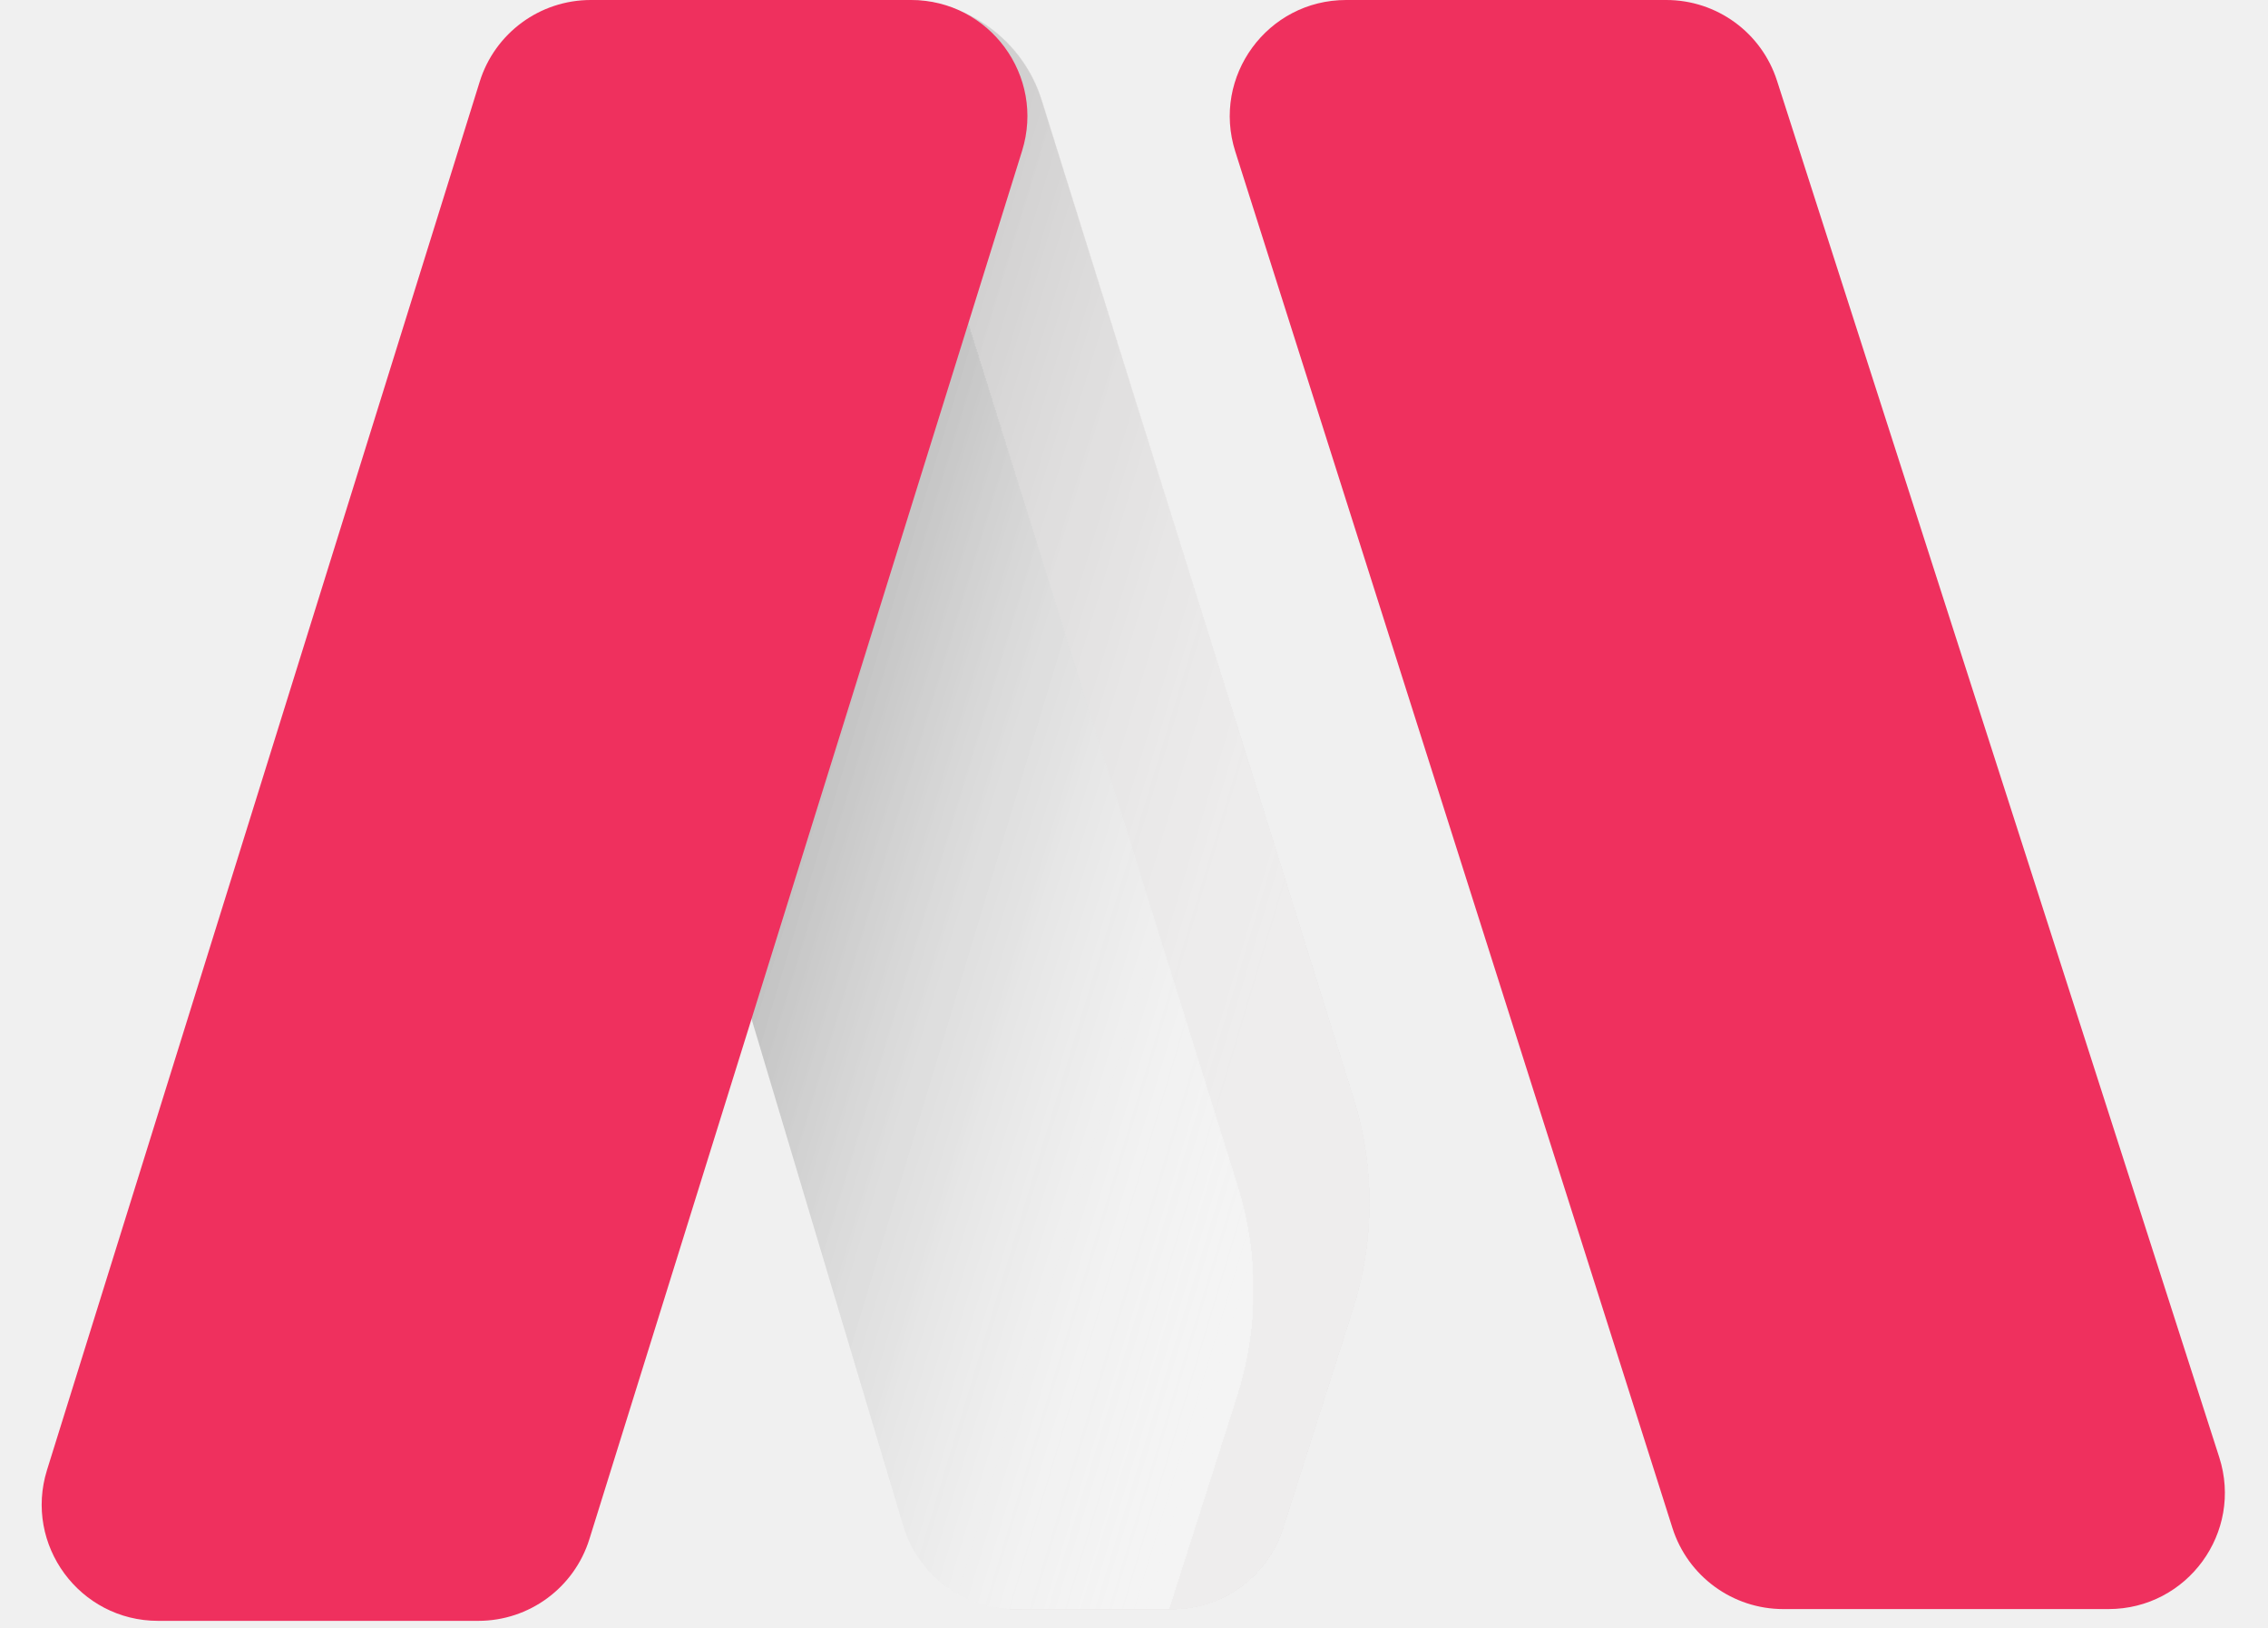
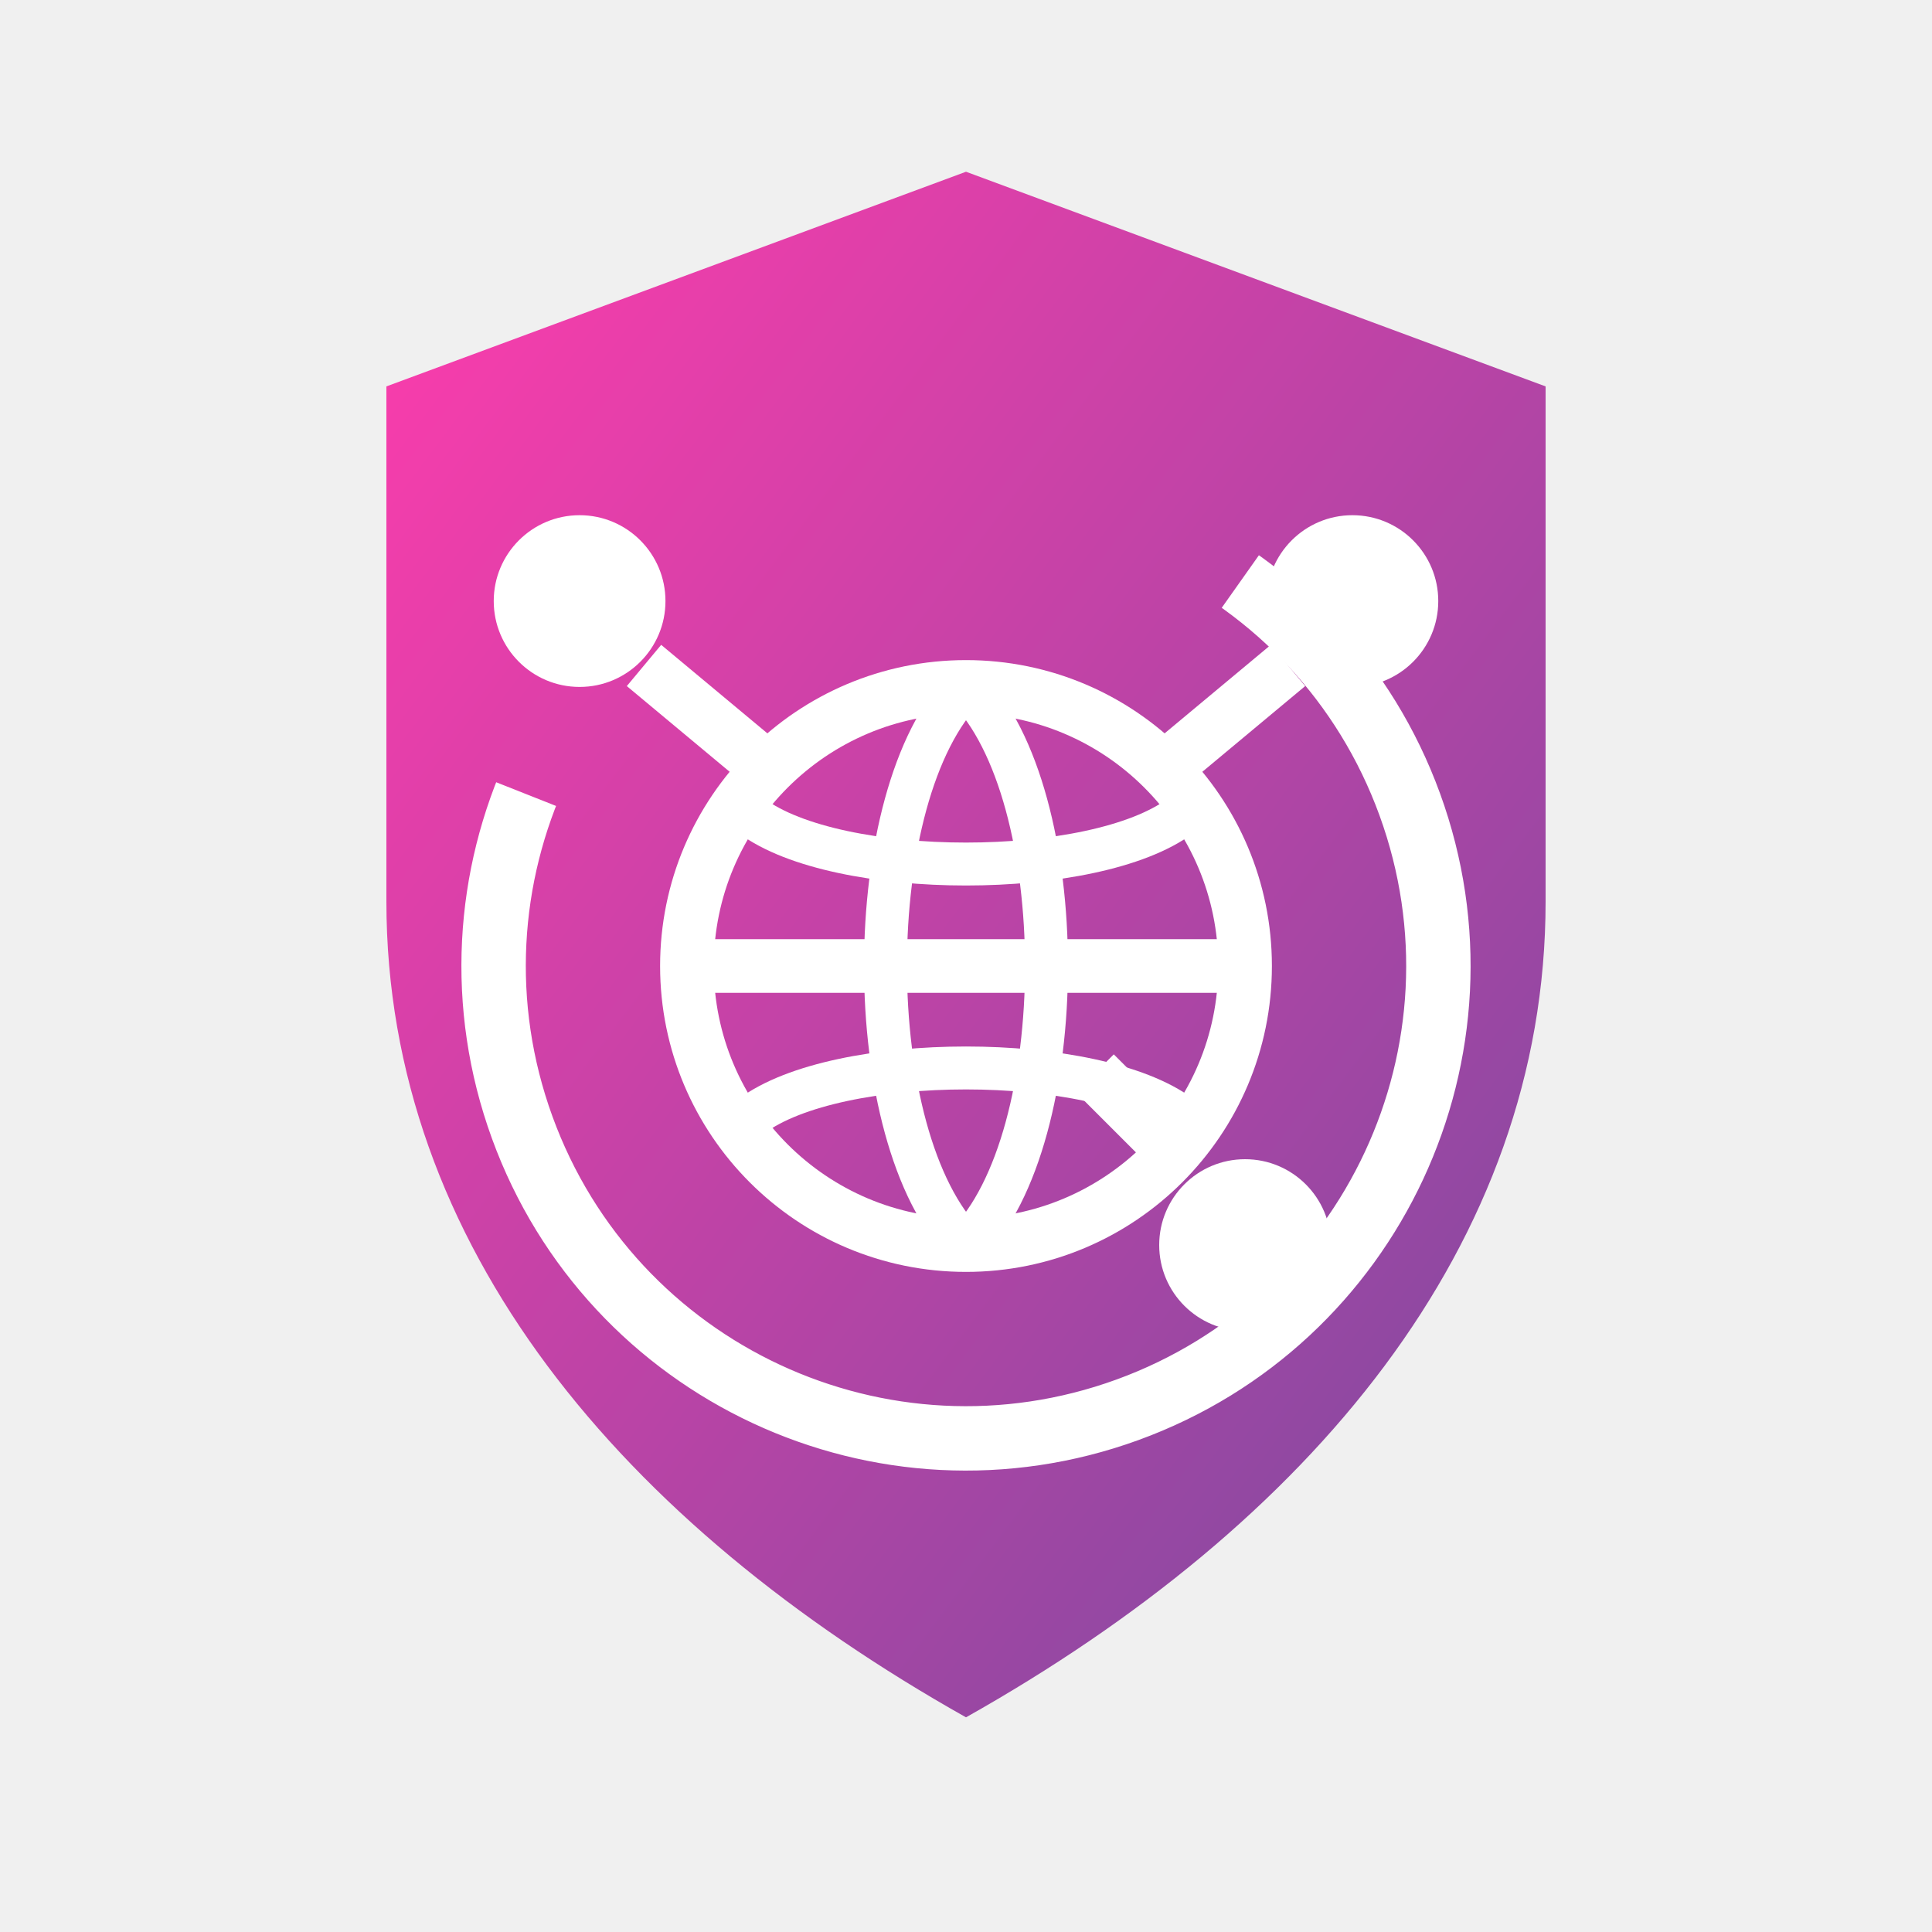
- <svg xmlns="http://www.w3.org/2000/svg" width="78" height="56" viewBox="0 0 78 56" fill="none">
-   <path d="M61.114 2.777L76.323 50.13C77.152 52.712 75.226 55.353 72.514 55.353H61.331C59.588 55.353 58.046 54.225 57.518 52.564L42.483 5.211C41.664 2.631 43.589 0 46.295 0H57.306C59.044 0 60.583 1.122 61.114 2.777Z" fill="#EF305E" />
-   <g filter="url(#filter0_i_5011_1731)">
-     <path d="M46.548 37.8L35.824 3.449C35.184 1.397 33.284 0 31.134 0C28.518 0 26.36 2.05 26.227 4.663L24.919 30.339C24.872 31.251 24.982 32.164 25.244 33.039L31.066 52.5C31.572 54.193 33.13 55.353 34.898 55.353H40.309C42.05 55.353 43.591 54.227 44.12 52.569L46.527 45.021C47.275 42.674 47.283 40.152 46.548 37.8Z" fill="#F4F4F4" />
-     <path d="M46.548 37.8L35.824 3.449C35.184 1.397 33.284 0 31.134 0C28.518 0 26.36 2.05 26.227 4.663L24.919 30.339C24.872 31.251 24.982 32.164 25.244 33.039L31.066 52.5C31.572 54.193 33.13 55.353 34.898 55.353H40.309C42.05 55.353 43.591 54.227 44.12 52.569L46.527 45.021C47.275 42.674 47.283 40.152 46.548 37.8Z" fill="url(#paint0_linear_5011_1731)" />
-   </g>
-   <path d="M20.317 0H31.332C34.029 0 35.953 2.615 35.151 5.19L20.27 52.947C19.749 54.619 18.201 55.758 16.451 55.758H5.436C2.739 55.758 0.815 53.143 1.617 50.568L16.498 2.81C17.019 1.139 18.566 0 20.317 0Z" fill="#EF305E" />
+ <svg xmlns="http://www.w3.org/2000/svg" width="90" height="90" viewBox="0 0 90 90" fill="none">
  <defs>
-     <filter id="filter0_i_5011_1731" x="24.908" y="0" width="22.185" height="55.353" filterUnits="userSpaceOnUse" color-interpolation-filters="sRGB">
-       <feFlood flood-opacity="0" result="BackgroundImageFix" />
-       <feBlend mode="normal" in="SourceGraphic" in2="BackgroundImageFix" result="shape" />
-       <feColorMatrix in="SourceAlpha" type="matrix" values="0 0 0 0 0 0 0 0 0 0 0 0 0 0 0 0 0 0 127 0" result="hardAlpha" />
-       <feOffset dx="-4" dy="3" />
-       <feComposite in2="hardAlpha" operator="arithmetic" k2="-1" k3="1" />
-       <feColorMatrix type="matrix" values="0 0 0 0 0.904 0 0 0 0 0.893 0 0 0 0 0.893 0 0 0 0.4 0" />
-       <feBlend mode="normal" in2="shape" result="effect1_innerShadow_5011_1731" />
-     </filter>
-     <linearGradient id="paint0_linear_5011_1731" x1="29" y1="24.5" x2="49" y2="30.5" gradientUnits="userSpaceOnUse">
-       <stop stop-opacity="0.2" />
-       <stop offset="0.911" stop-color="white" stop-opacity="0" />
+     <linearGradient id="smallGradient" x1="0%" y1="0%" x2="100%" y2="100%">
+       <stop offset="0%" stop-color="#FF3CAC" />
+       <stop offset="100%" stop-color="#784BA0" />
    </linearGradient>
  </defs>
+   <path d="M45 8L72 18V42C72 58 61 71 45 80C29 71 18 58 18 42V18L45 8Z" fill="url(#smallGradient)" />
+   <circle cx="45" cy="45" r="22" stroke="white" stroke-width="3" fill="none" stroke-dasharray="85 40" transform="rotate(-20 45 45)" />
+   <circle cx="45" cy="45" r="13" stroke="white" stroke-width="2.5" fill="none" />
+   <path d="M32 45H58" stroke="white" stroke-width="2.5" />
+   <path d="M35 38C39 41 51 41 55 38" stroke="white" stroke-width="2" fill="none" />
+   <path d="M35 52C39 49 51 49 55 52" stroke="white" stroke-width="2" fill="none" />
+   <path d="M45 32C40 37 40 53 45 58" stroke="white" stroke-width="2" fill="none" />
+   <path d="M45 32C50 37 50 53 45 58" stroke="white" stroke-width="2" fill="none" />
+   <circle cx="27" cy="28" r="4" fill="white" />
+   <circle cx="63" cy="28" r="4" fill="white" />
+   <circle cx="58" cy="58" r="4" fill="white" />
+   <path d="M30 31L36 36" stroke="white" stroke-width="2.5" fill="none" />
+   <path d="M60 31L54 36" stroke="white" stroke-width="2.5" fill="none" />
+   <path d="M55 54L51 50" stroke="white" stroke-width="2.5" fill="none" />
</svg>
